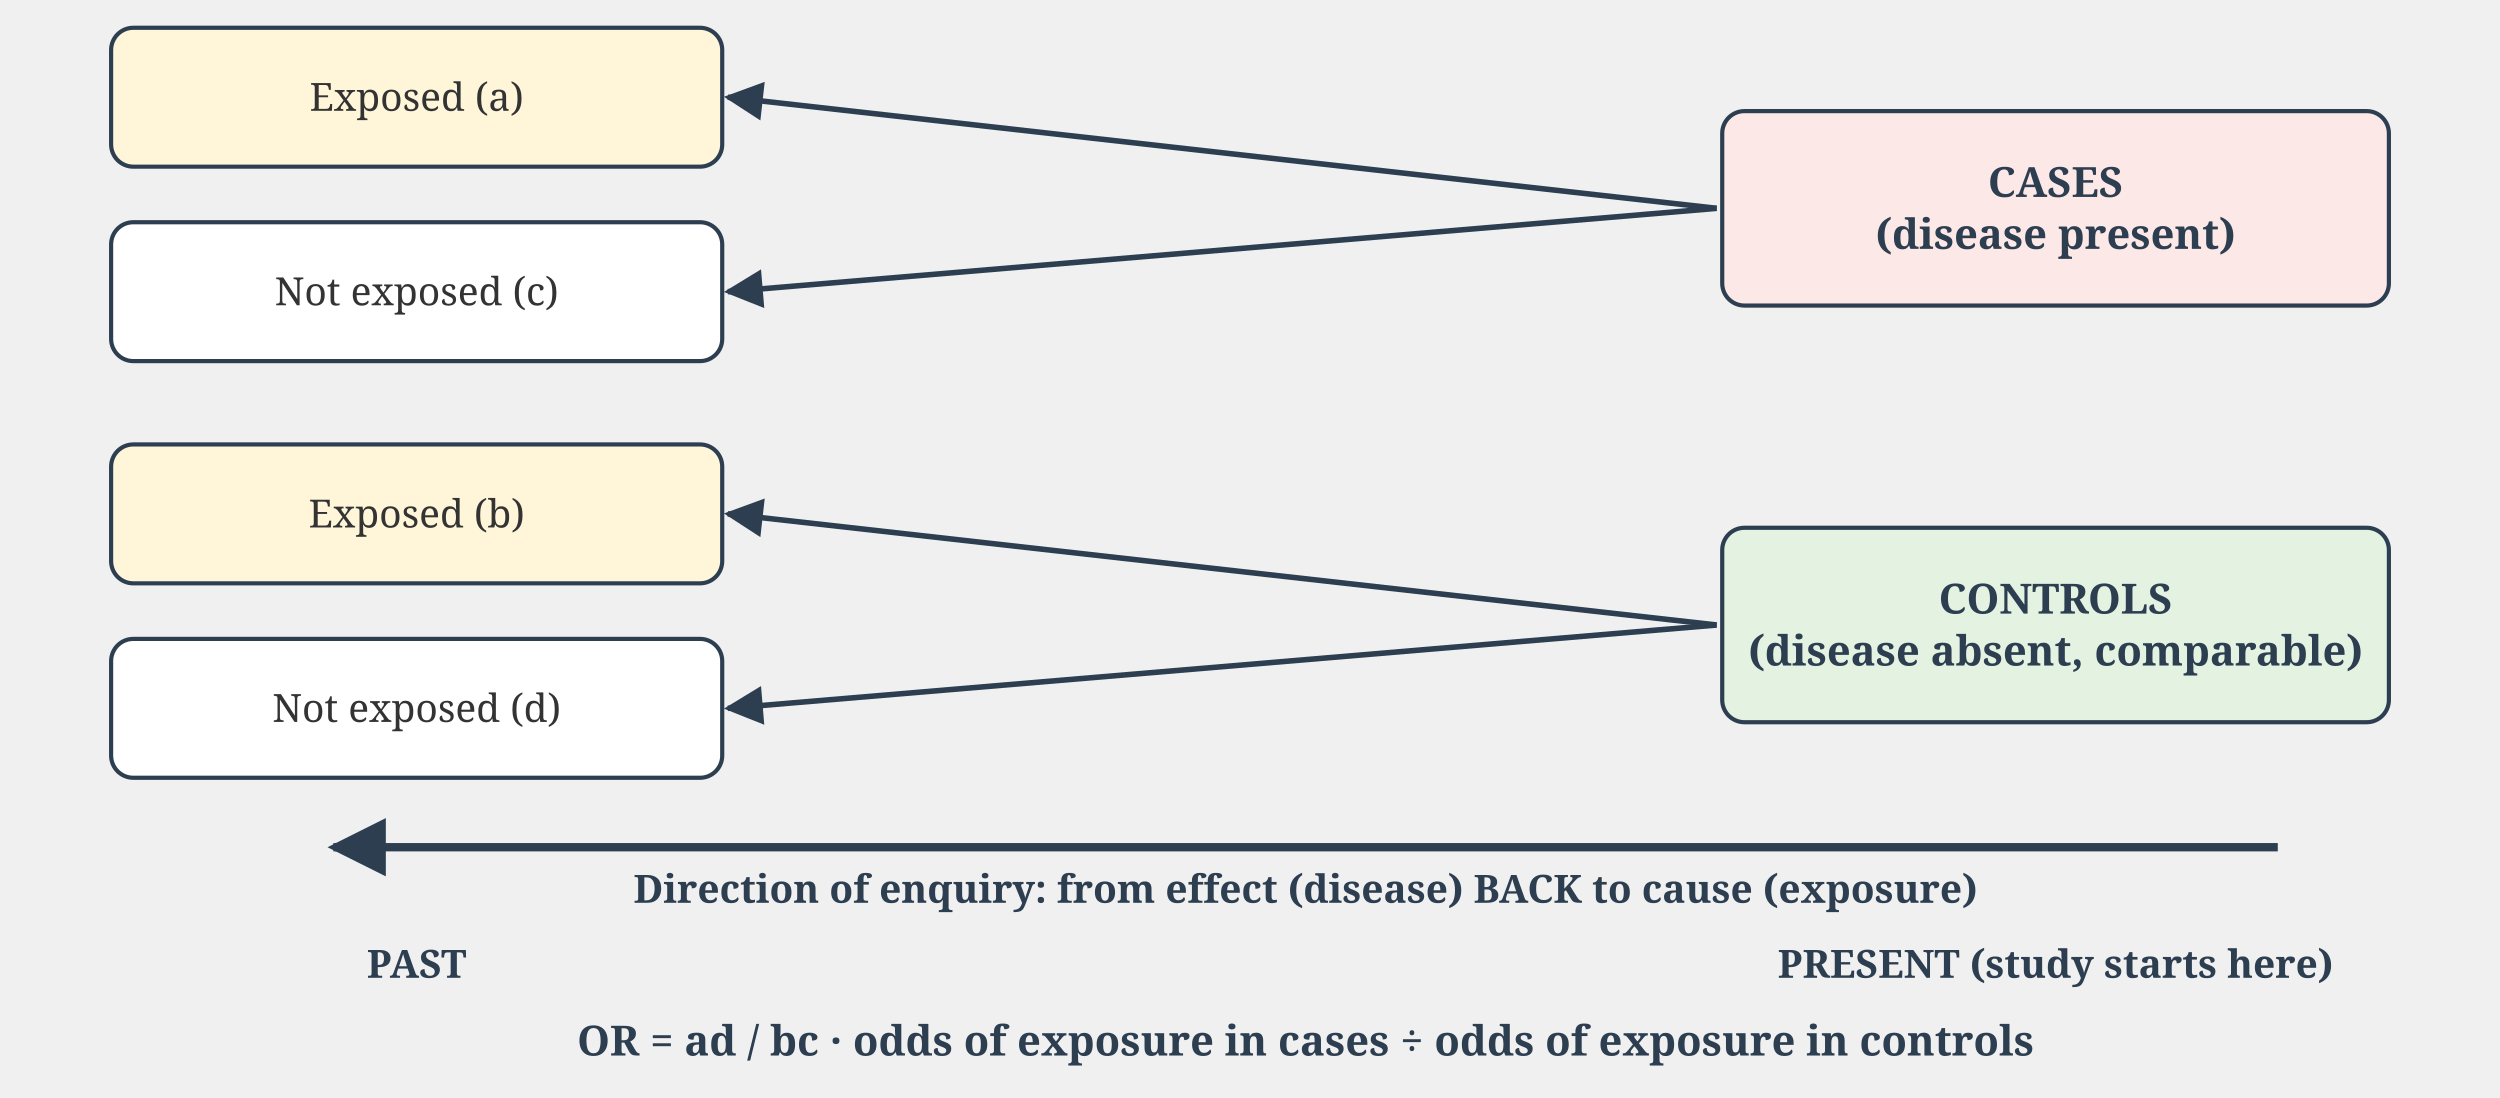
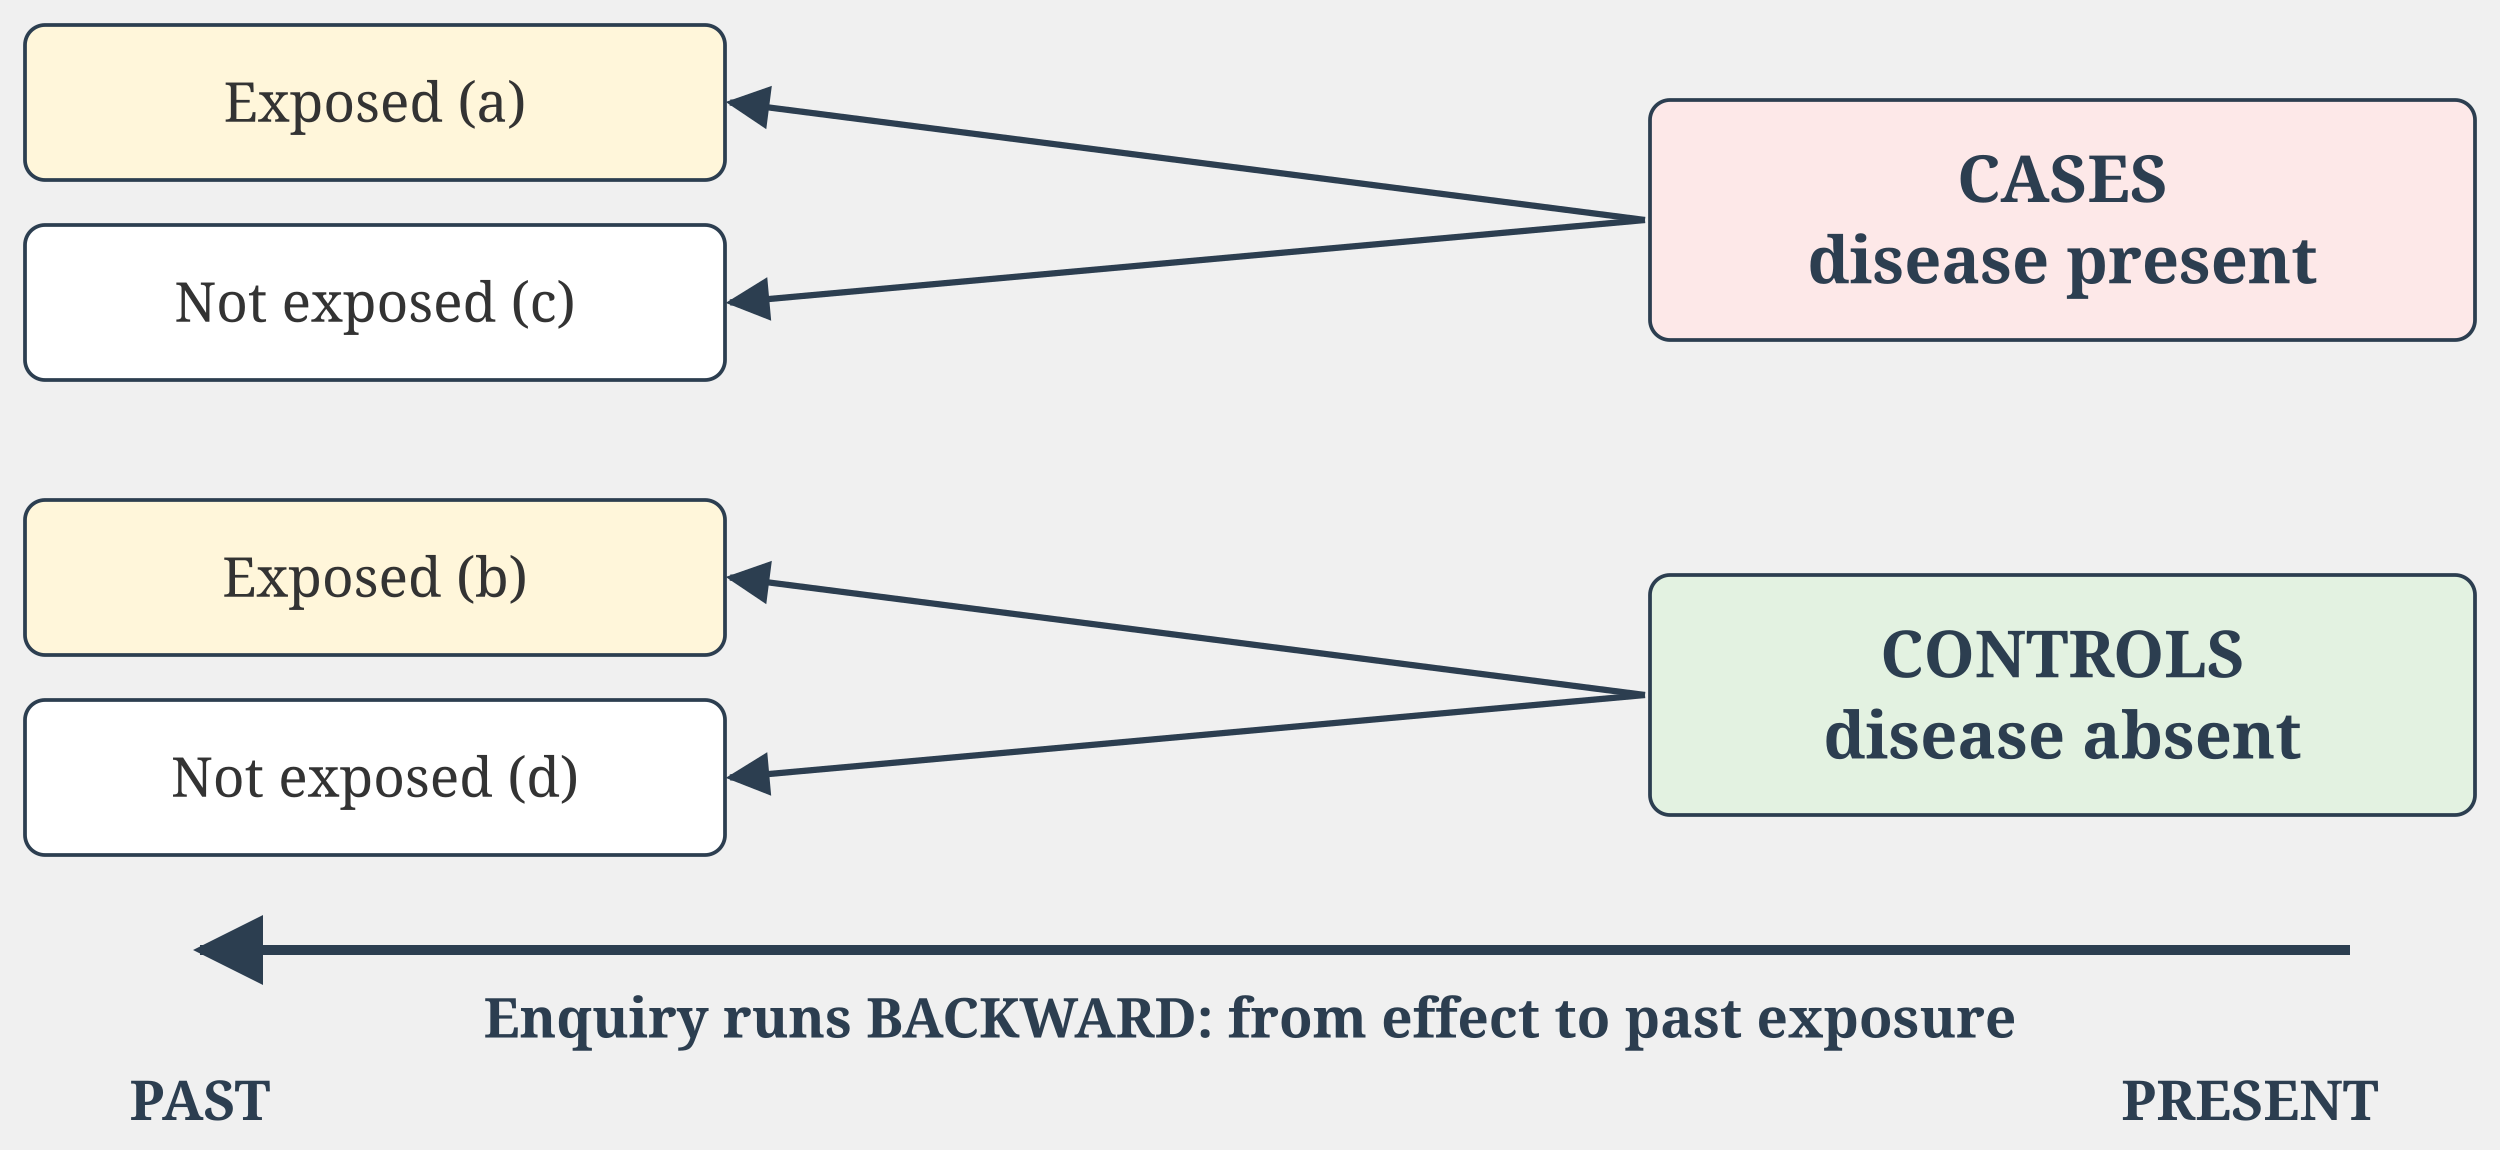
- <svg xmlns="http://www.w3.org/2000/svg" width="900" height="395" viewBox="0 0 900 395" role="img" aria-labelledby="title desc">
+ <svg xmlns="http://www.w3.org/2000/svg" width="1000" height="460" viewBox="0 0 1000 460" role="img" aria-labelledby="title desc">
  <defs>
    <marker id="arr" viewBox="0 0 10 10" refX="9" refY="5" markerWidth="7" markerHeight="7" orient="auto-start-reverse">
      <path d="M0,0 L10,5 L0,10 z" fill="#2c3e50" />
    </marker>
  </defs>
-   <rect x="620" y="40" width="240" height="70" rx="8" fill="#FDE8E8" stroke="#2c3e50" stroke-width="1.5" />
-   <text x="740.0" y="70.9" text-anchor="middle" font-family="Georgia, serif" font-size="15" font-weight="bold" fill="#2c3e50">CASES</text>
-   <text x="740.0" y="89.6" text-anchor="middle" font-family="Georgia, serif" font-size="15" font-weight="bold" fill="#2c3e50">(disease present)</text>
-   <rect x="620" y="190" width="240" height="70" rx="8" fill="#E3F2E1" stroke="#2c3e50" stroke-width="1.5" />
-   <text x="740.0" y="220.9" text-anchor="middle" font-family="Georgia, serif" font-size="15" font-weight="bold" fill="#2c3e50">CONTROLS</text>
-   <text x="740.0" y="239.6" text-anchor="middle" font-family="Georgia, serif" font-size="15" font-weight="bold" fill="#2c3e50">(disease absent, comparable)</text>
-   <rect x="40" y="10" width="220" height="50" rx="8" fill="#FFF6DA" stroke="#2c3e50" stroke-width="1.5" />
-   <text x="150.0" y="39.9" text-anchor="middle" font-family="Georgia, serif" font-size="14" fill="#333">Exposed  (a)</text>
-   <rect x="40" y="80" width="220" height="50" rx="8" fill="#ffffff" stroke="#2c3e50" stroke-width="1.5" />
-   <text x="150.0" y="109.9" text-anchor="middle" font-family="Georgia, serif" font-size="14" fill="#333">Not exposed  (c)</text>
-   <rect x="40" y="160" width="220" height="50" rx="8" fill="#FFF6DA" stroke="#2c3e50" stroke-width="1.5" />
-   <text x="150.0" y="189.9" text-anchor="middle" font-family="Georgia, serif" font-size="14" fill="#333">Exposed  (b)</text>
-   <rect x="40" y="230" width="220" height="50" rx="8" fill="#ffffff" stroke="#2c3e50" stroke-width="1.5" />
-   <text x="150.0" y="259.9" text-anchor="middle" font-family="Georgia, serif" font-size="14" fill="#333">Not exposed  (d)</text>
-   <line x1="618" y1="75" x2="262" y2="35" stroke="#2c3e50" stroke-width="2" marker-end="url(#arr)" />
-   <line x1="618" y1="75" x2="262" y2="105" stroke="#2c3e50" stroke-width="2" marker-end="url(#arr)" />
-   <line x1="618" y1="225" x2="262" y2="185" stroke="#2c3e50" stroke-width="2" marker-end="url(#arr)" />
-   <line x1="618" y1="225" x2="262" y2="255" stroke="#2c3e50" stroke-width="2" marker-end="url(#arr)" />
-   <line x1="820" y1="305" x2="120" y2="305" stroke="#2c3e50" stroke-width="3" marker-end="url(#arr)" />
-   <text x="470" y="325" text-anchor="middle" font-family="Georgia, serif" font-size="14" font-weight="bold" fill="#2c3e50">Direction of enquiry: from effect (disease) BACK to cause (exposure)</text>
-   <text x="150" y="352" text-anchor="middle" font-family="Georgia, serif" font-size="14" font-weight="bold" fill="#2c3e50">PAST</text>
-   <text x="740" y="352" text-anchor="middle" font-family="Georgia, serif" font-size="14" font-weight="bold" fill="#2c3e50">PRESENT (study starts here)</text>
-   <text x="470" y="380" text-anchor="middle" font-family="Georgia, serif" font-size="15" font-weight="bold" fill="#2c3e50">OR = ad / bc  ·  odds of exposure in cases ÷ odds of exposure in controls</text>
+   <rect x="660" y="40" width="330" height="96" rx="8" fill="#FDE8E8" stroke="#2c3e50" stroke-width="1.5" />
+   <text x="825.0" y="80.8" text-anchor="middle" font-family="Georgia, serif" font-size="26" font-weight="bold" fill="#2c3e50">CASES</text>
+   <text x="825.0" y="113.3" text-anchor="middle" font-family="Georgia, serif" font-size="26" font-weight="bold" fill="#2c3e50">disease present</text>
+   <rect x="660" y="230" width="330" height="96" rx="8" fill="#E3F2E1" stroke="#2c3e50" stroke-width="1.5" />
+   <text x="825.0" y="270.9" text-anchor="middle" font-family="Georgia, serif" font-size="26" font-weight="bold" fill="#2c3e50">CONTROLS</text>
+   <text x="825.0" y="303.4" text-anchor="middle" font-family="Georgia, serif" font-size="26" font-weight="bold" fill="#2c3e50">disease absent</text>
+   <rect x="10" y="10" width="280" height="62" rx="8" fill="#FFF6DA" stroke="#2c3e50" stroke-width="1.5" />
+   <text x="150.0" y="48.7" text-anchor="middle" font-family="Georgia, serif" font-size="22" fill="#333">Exposed (a)</text>
+   <rect x="10" y="90" width="280" height="62" rx="8" fill="#ffffff" stroke="#2c3e50" stroke-width="1.5" />
+   <text x="150.0" y="128.7" text-anchor="middle" font-family="Georgia, serif" font-size="22" fill="#333">Not exposed (c)</text>
+   <rect x="10" y="200" width="280" height="62" rx="8" fill="#FFF6DA" stroke="#2c3e50" stroke-width="1.5" />
+   <text x="150.0" y="238.7" text-anchor="middle" font-family="Georgia, serif" font-size="22" fill="#333">Exposed (b)</text>
+   <rect x="10" y="280" width="280" height="62" rx="8" fill="#ffffff" stroke="#2c3e50" stroke-width="1.5" />
+   <text x="150.0" y="318.7" text-anchor="middle" font-family="Georgia, serif" font-size="22" fill="#333">Not exposed (d)</text>
+   <line x1="658" y1="88" x2="292" y2="41" stroke="#2c3e50" stroke-width="2.5" marker-end="url(#arr)" />
+   <line x1="658" y1="88" x2="292" y2="121" stroke="#2c3e50" stroke-width="2.5" marker-end="url(#arr)" />
+   <line x1="658" y1="278" x2="292" y2="231" stroke="#2c3e50" stroke-width="2.5" marker-end="url(#arr)" />
+   <line x1="658" y1="278" x2="292" y2="311" stroke="#2c3e50" stroke-width="2.5" marker-end="url(#arr)" />
+   <line x1="940" y1="380" x2="80" y2="380" stroke="#2c3e50" stroke-width="4" marker-end="url(#arr)" />
+   <text x="500" y="415" text-anchor="middle" font-family="Georgia, serif" font-size="22" font-weight="bold" fill="#2c3e50">Enquiry runs BACKWARD: from effect to past exposure</text>
+   <text x="80" y="448" text-anchor="middle" font-family="Georgia, serif" font-size="22" font-weight="bold" fill="#2c3e50">PAST</text>
+   <text x="900" y="448" text-anchor="middle" font-family="Georgia, serif" font-size="22" font-weight="bold" fill="#2c3e50">PRESENT</text>
</svg>
